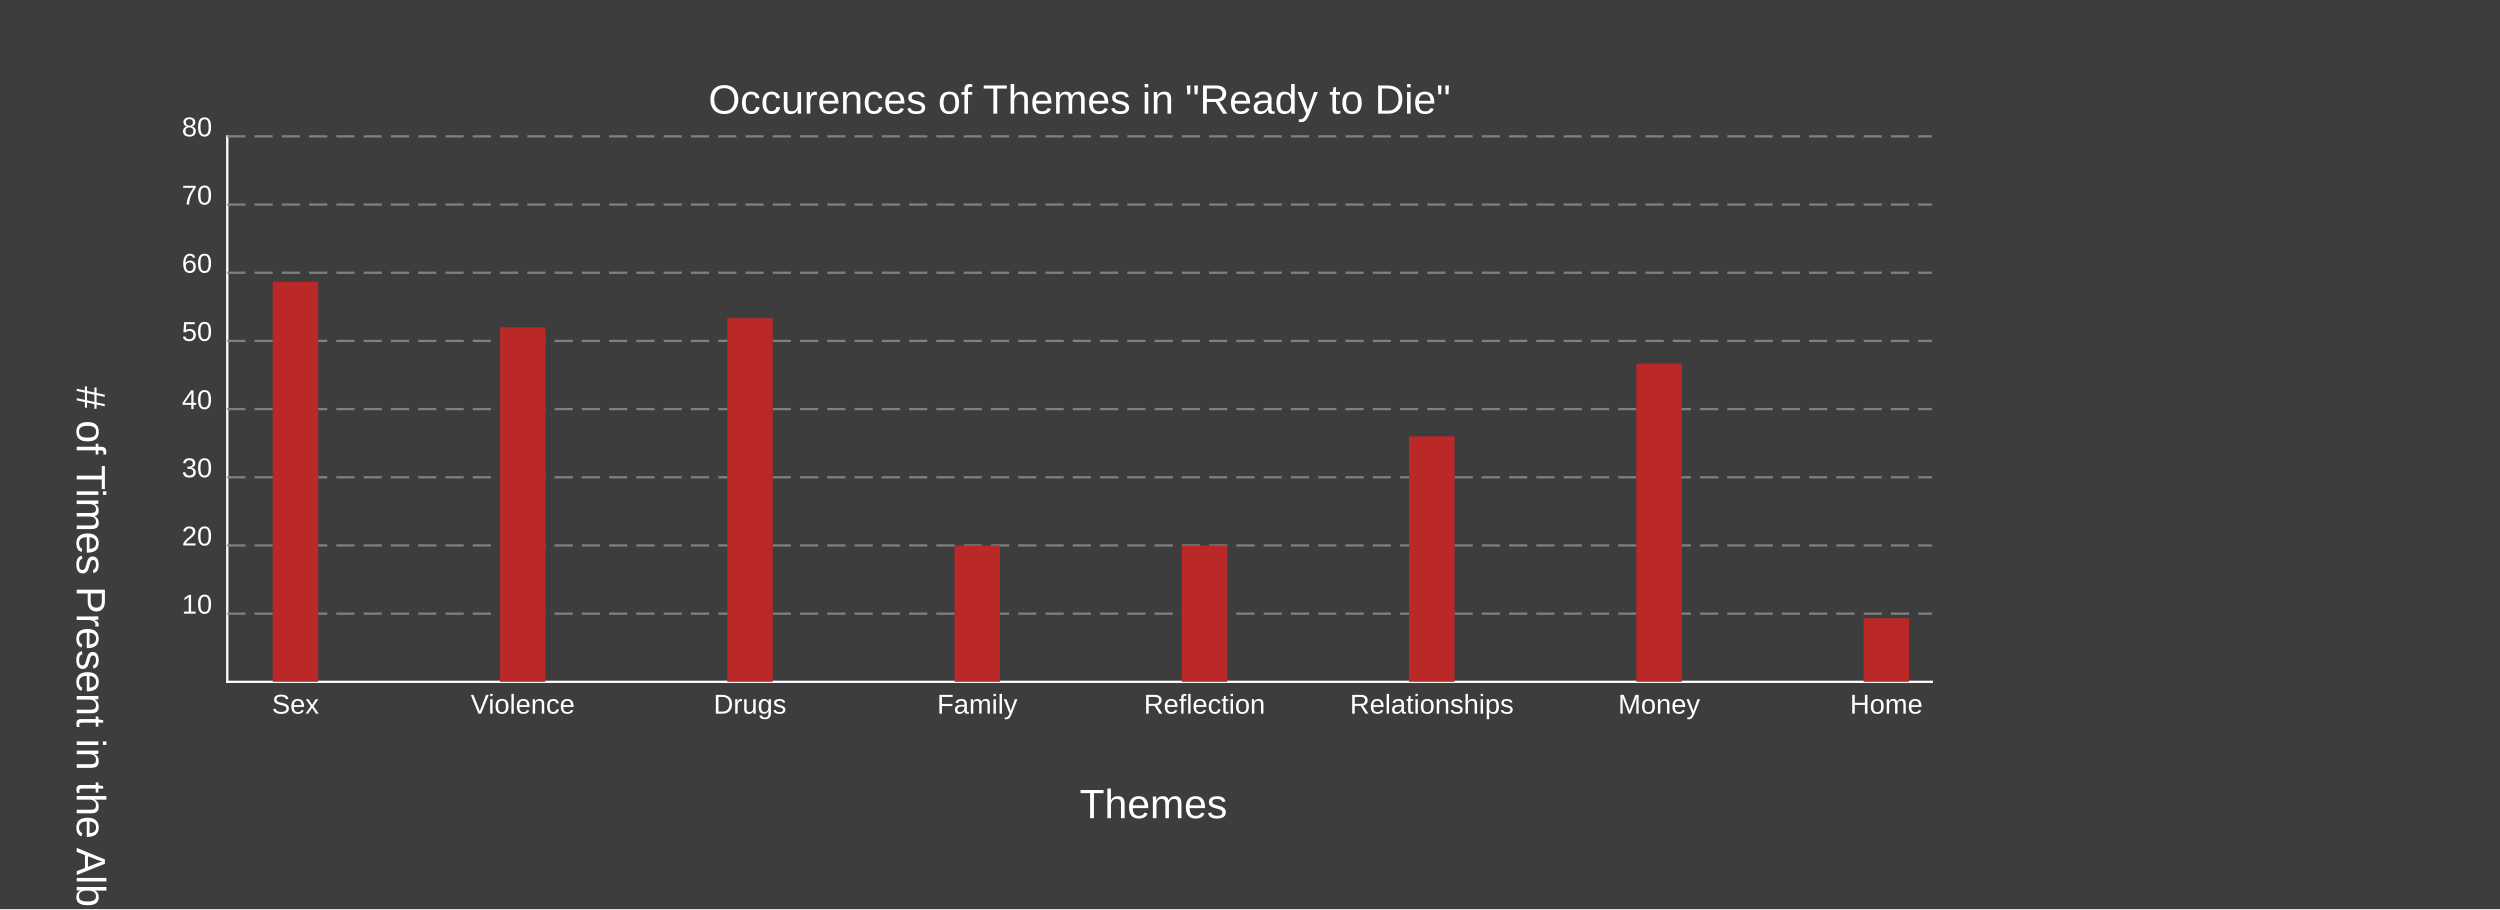
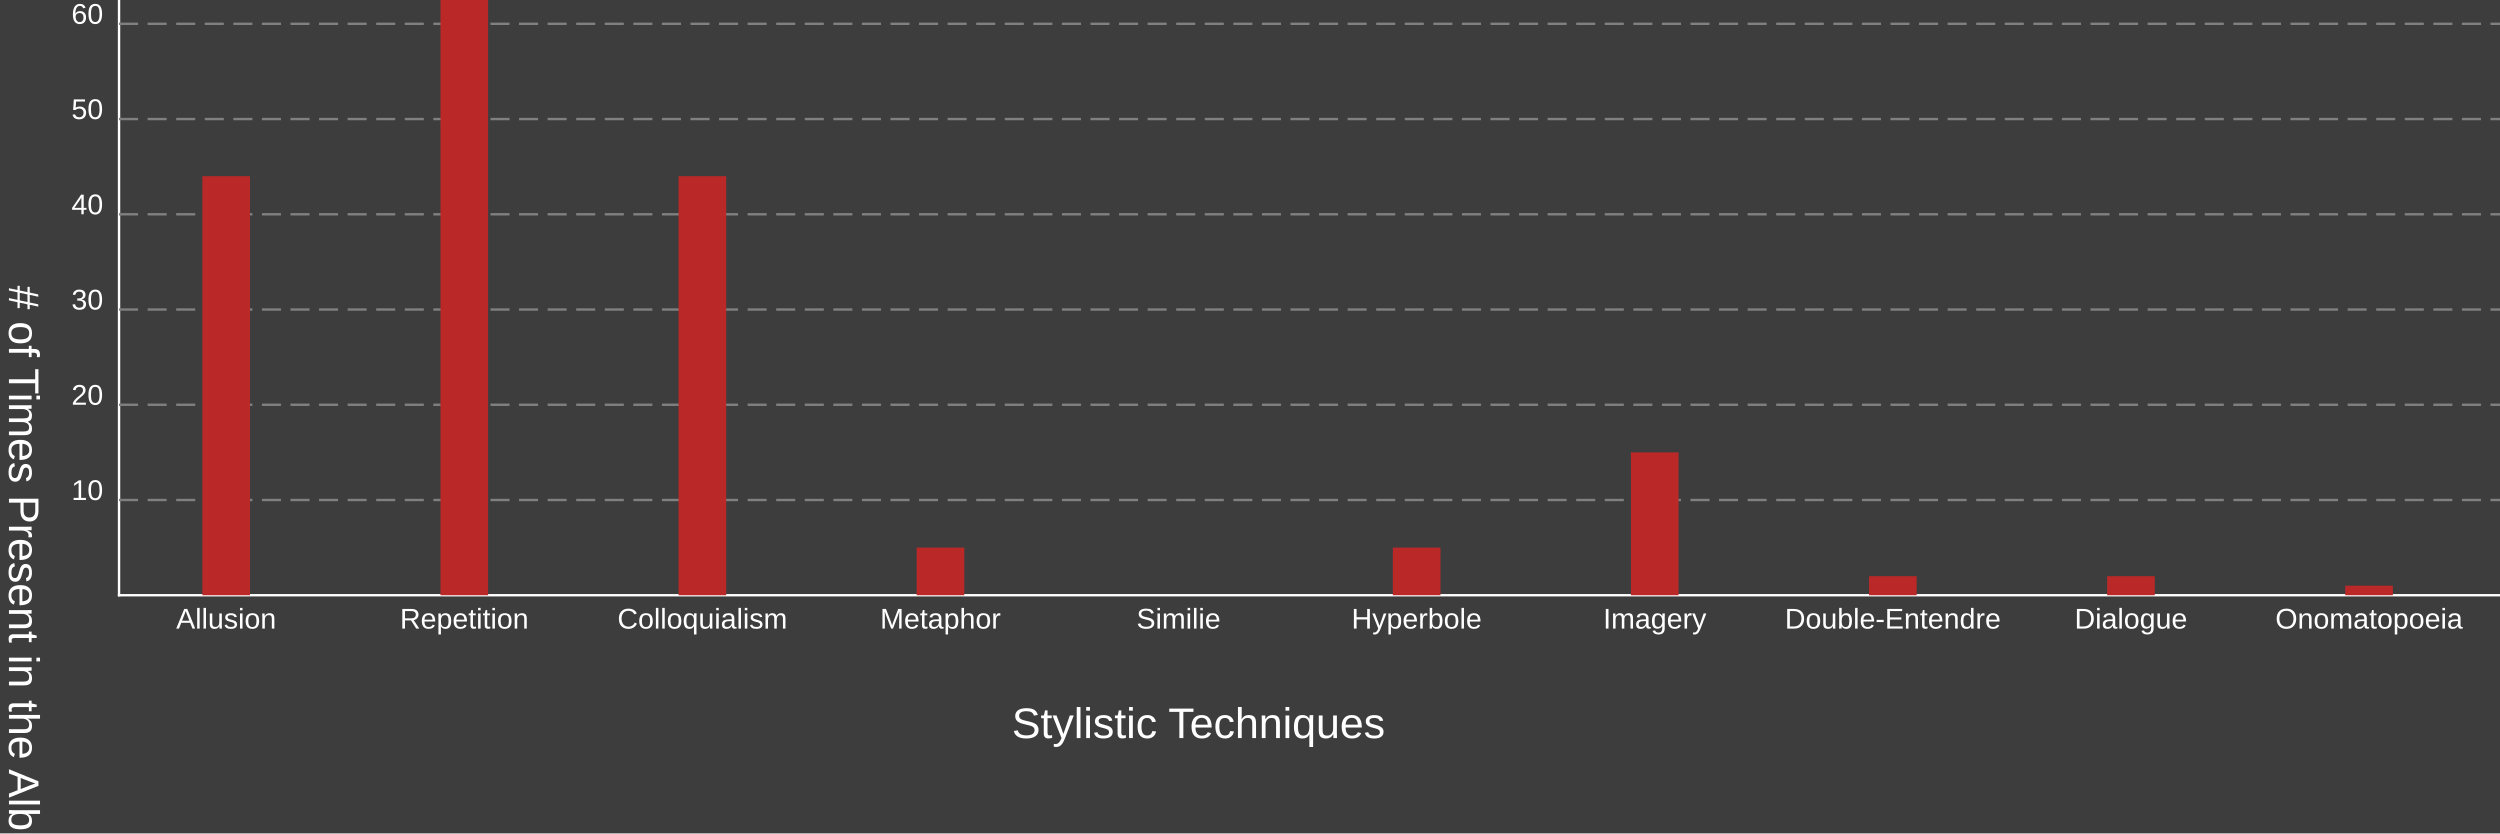
- <svg xmlns="http://www.w3.org/2000/svg" viewBox="-100 -300 1100 400" width="100%">
-   <rect x="-100" y="-300" width="1200" height="400" fill="#3e3d3e" />
-   <line x1="0" x2="750" y1="0" y2="0" stroke="white" stroke-linecap="square" />
-   <text x="375" y="60" fill="white" font-size="18px" font-family="arial">Themes</text>
-   <text x="375" y="-250" fill="white" font-size="18px" font-family="arial" text-anchor="middle">Occurences of Themes in "Ready to Die"</text>
-   <text x="-60" y="-120" text-anchor="middle" writing-mode="tb" font-size="18px" font-family="arial" fill="white"># of Times Present in the Album</text>
-   <line x1="0" x2="0" y1="0" y2="-240" stroke="white" stroke-linecap="square" />
-   <line x1="0" x2="750" y1="-30" y2="-30" stroke-dasharray="8 4" stroke="gray" />
-   <text x="-20" y="-30" fill="white" font-family="arial">10</text>
-   <line x1="0" x2="750" y1="-60" y2="-60" stroke-dasharray="8 4" stroke="gray" />
-   <text x="-20" y="-60" fill="white" font-family="arial">20</text>
-   <line x1="0" x2="750" y1="-90" y2="-90" stroke-dasharray="8 4" stroke="gray" />
-   <text x="-20" y="-90" fill="white" font-family="arial">30</text>
-   <line x1="0" x2="750" y1="-120" y2="-120" stroke-dasharray="8 4" stroke="gray" />
-   <text x="-20" y="-120" fill="white" font-family="arial">40</text>
-   <line x1="0" x2="750" y1="-150" y2="-150" stroke-dasharray="8 4" stroke="gray" />
-   <text x="-20" y="-150" fill="white" font-family="arial">50</text>
-   <line x1="0" x2="750" y1="-180" y2="-180" stroke-dasharray="8 4" stroke="gray" />
-   <text x="-20" y="-180" fill="white" font-family="arial">60</text>
-   <line x1="0" x2="750" y1="-210" y2="-210" stroke-dasharray="8 4" stroke="gray" />
-   <text x="-20" y="-210" fill="white" font-family="arial">70</text>
-   <line x1="0" x2="750" y1="-240" y2="-240" stroke-dasharray="8 4" stroke="gray" />
-   <text x="-20" y="-240" fill="white" font-family="arial">80</text>
-   <rect x="20" y="-176" width="20" height="176" fill="#ba2828" />
-   <text x="30" y="14" fill="white" text-anchor="middle" font-family="arial">Sex</text>
-   <rect x="120 " y="-156" width="20" height="156" fill="#ba2828" />
-   <text x="130" y="14" fill="white" text-anchor="middle" font-family="arial">Violence</text>
-   <rect x="220 " y="-160" width="20" height="160" fill="#ba2828" />
-   <text x="230" y="14" fill="white" text-anchor="middle" font-family="arial">Drugs</text>
-   <rect x="320 " y="-60" width="20" height="60" fill="#ba2828" />
-   <text x="330" y="14" fill="white" text-anchor="middle" font-family="arial">Family</text>
-   <rect x="420 " y="-60" width="20" height="60" fill="#ba2828" />
-   <text x="430" y="14" fill="white" text-anchor="middle" font-family="arial">Reflection</text>
-   <rect x="520 " y="-108" width="20" height="108" fill="#ba2828" />
-   <text x="530" y="14" fill="white" text-anchor="middle" font-family="arial">Relationships</text>
-   <rect x="620 " y="-140" width="20" height="140" fill="#ba2828" />
-   <text x="630" y="14" fill="white" text-anchor="middle" font-family="arial">Money</text>
-   <rect x="720 " y="-28" width="20" height="28" fill="#ba2828" />
-   <text x="730" y="14" fill="white" text-anchor="middle" font-family="arial">Home</text>
- </svg>
+ <svg xmlns="http://www.w3.org/2000/svg" viewBox="-50 -250 1050 350" width="100%">
+   <rect x="-150" y="-350" width="1200" height="450" fill="#3e3d3e" />
+   <line x1="0" x2="0" y1="0" y2="-280" stroke="white" stroke-linecap="square" />
+   <line x1="0" x2="1050" y1="0" y2="0" stroke="white" stroke-linecap="square" />
+   <text x="375" y="60" fill="white" font-size="18px" font-family="arial">Stylistic Techniques</text>
+   <text x="455" y="-300" fill="white" font-size="18px" font-family="arial" text-anchor="middle">Occurences of Stylistic Technqiues in "Ready to Die"</text>
+   <text x="-40" y="-120" text-anchor="middle" writing-mode="tb" font-size="18px" font-family="arial" fill="white"># of Times Present in the Album</text>
+   <line x1="0" x2="1050" y1="-40" y2="-40" stroke-dasharray="8 4" stroke="gray" />
+   <line x1="0" x2="1050" y1="-80" y2="-80" stroke-dasharray="8 4" stroke="gray" />
+   <text x="-20" y="-40" fill="white" font-family="arial">10</text>
+   <line x1="0" x2="1050" y1="-120" y2="-120" stroke-dasharray="8 4" stroke="gray" />
+   <text x="-20" y="-80" fill="white" font-family="arial">20</text>
+   <line x1="0" x2="1050" y1="-160" y2="-160" stroke-dasharray="8 4" stroke="gray" />
+   <text x="-20" y="-120" fill="white" font-family="arial">30</text>
+   <line x1="0" x2="1050" y1="-200" y2="-200" stroke-dasharray="8 4" stroke="gray" />
+   <text x="-20" y="-160" fill="white" font-family="arial">40</text>
+   <line x1="0" x2="1050" y1="-240" y2="-240" stroke-dasharray="8 4" stroke="gray" />
+   <text x="-20" y="-200" fill="white" font-family="arial">50</text>
+   <line x1="0" x2="1050" y1="-280" y2="-280" stroke-dasharray="8 4" stroke="gray" />
+   <text x="-20" y="-240" fill="white" font-family="arial">60</text>
+   <text x="-20" y="-280" fill="white" font-family="arial">70</text>
+   <rect x="35" y="-176" width="20" height="176" fill="#ba2828" />
+   <text x="45" y="14" fill="white" text-anchor="middle" font-family="arial">Allusion</text>
+   <rect x="135 " y="-256" width="20" height="256" fill="#ba2828" />
+   <text x="145" y="14" fill="white" text-anchor="middle" font-family="arial">Repetition</text>
+   <rect x="235 " y="-176" width="20" height="176" fill="#ba2828" />
+   <text x="245" y="14" fill="white" text-anchor="middle" font-family="arial">Colloquialism</text>
+   <rect x="335 " y="-20" width="20" height="20" fill="#ba2828" />
+   <text x="345" y="14" fill="white" text-anchor="middle" font-family="arial">Metaphor</text>
+   <rect x="435 " y="-0" width="20" height="0" fill="#ba2828" />
+   <text x="445" y="14" fill="white" text-anchor="middle" font-family="arial">Similie</text>
+   <rect x="535 " y="-20" width="20" height="20" fill="#ba2828" />
+   <text x="545" y="14" fill="white" text-anchor="middle" font-family="arial">Hyperbole</text>
+   <rect x="635 " y="-60" width="20" height="60" fill="#ba2828" />
+   <text x="645" y="14" fill="white" text-anchor="middle" font-family="arial">Imagery</text>
+   <rect x="735 " y="-8" width="20" height="8" fill="#ba2828" />
+   <text x="745" y="14" fill="white" text-anchor="middle" font-family="arial">Double-Entendre</text>
+   <rect x="835 " y="-8" width="20" height="8" fill="#ba2828" />
+   <text x="845" y="14" fill="white" text-anchor="middle" font-family="arial">Dialogue</text>
+   <rect x="935 " y="-4" width="20" height="4" fill="#ba2828" />
+   <text x="945" y="14" fill="white" text-anchor="middle" font-family="arial">Onomatopoeia</text>/&gt;
+         </svg>
